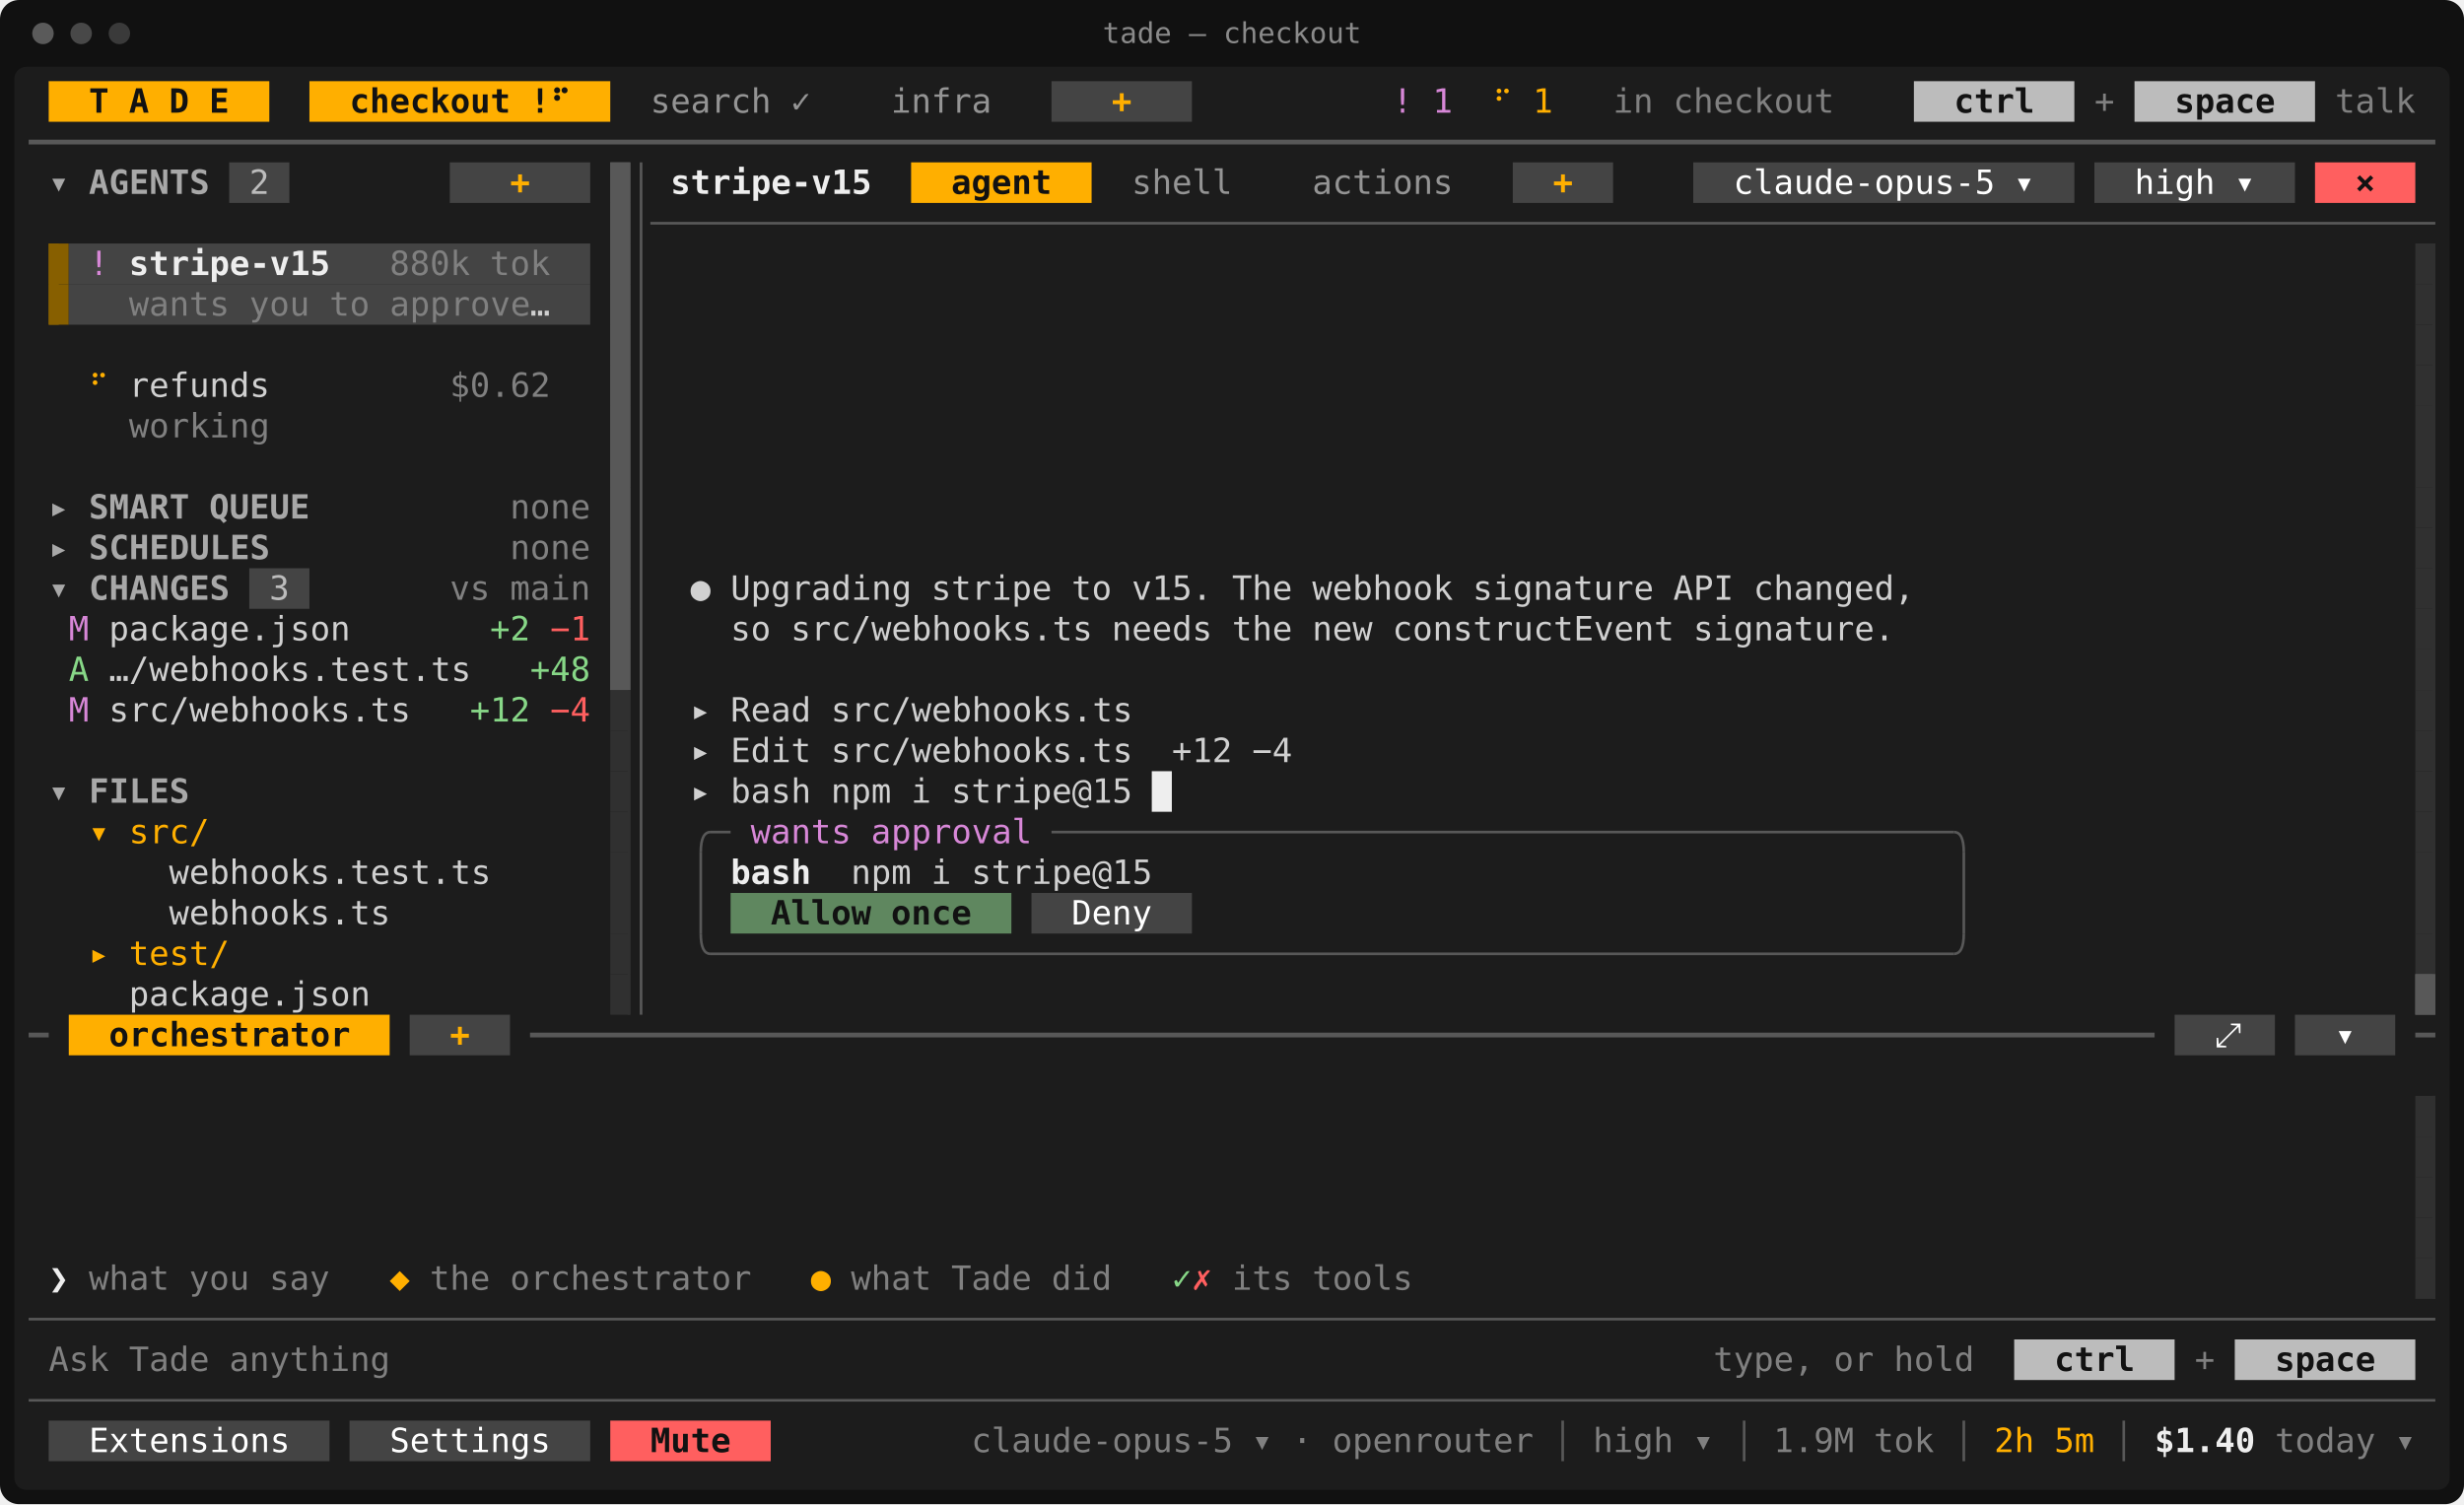
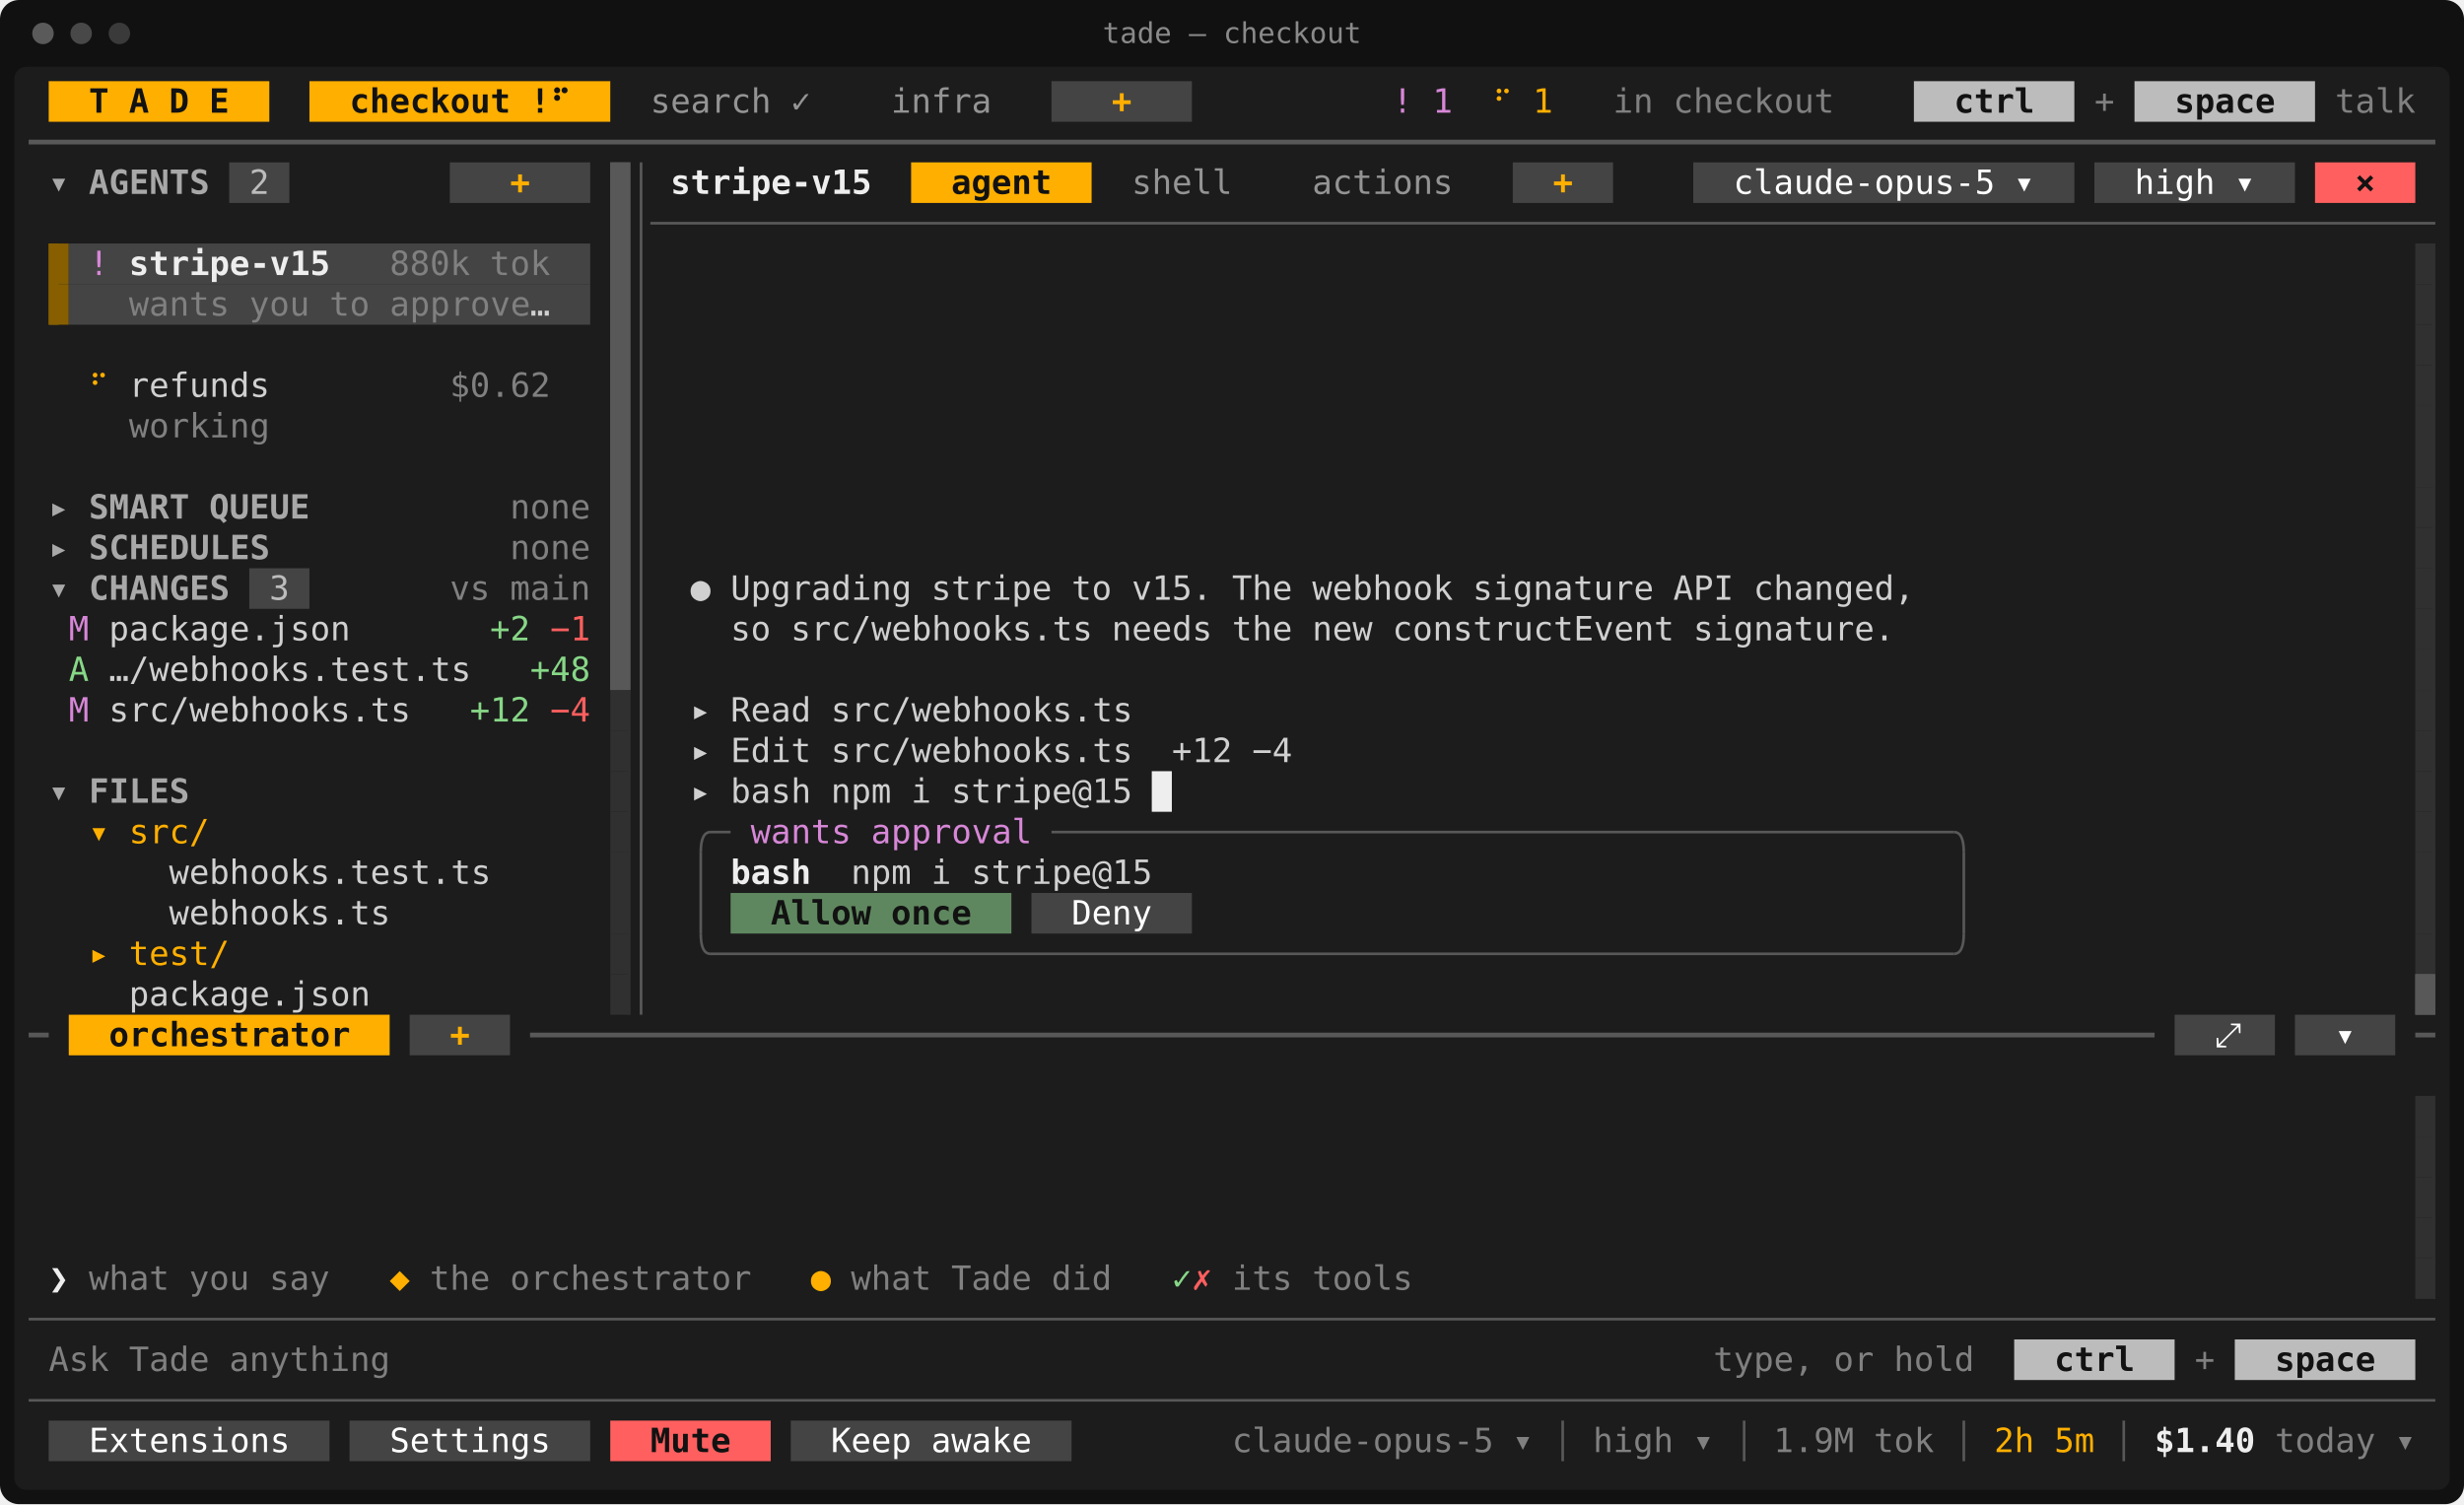
<svg xmlns="http://www.w3.org/2000/svg" viewBox="0 0 1032 630" width="1032" height="630" font-family="ui-monospace,SFMono-Regular,Menlo,Consolas,'DejaVu Sans Mono','Liberation Mono',monospace" font-size="14" role="img" aria-label="tade — checkout">
  <rect width="1032" height="630" rx="8" fill="#111111" />
  <rect x="6" y="28" width="1020" height="596" rx="5" fill="#1c1c1c" />
  <circle cx="18" cy="14" r="4.5" fill="#5a5a5a" />
  <circle cx="34" cy="14" r="4.5" fill="#484848" />
  <circle cx="50" cy="14" r="4.5" fill="#3a3a3a" />
  <text x="516" y="18" fill="#8a8a8a" font-size="12" text-anchor="middle">tade — checkout</text>
  <rect x="20.4" y="34" width="92.4" height="17" fill="#ffaf00" />
  <rect x="129.6" y="34" width="126" height="17" fill="#ffaf00" />
  <rect x="440.4" y="34" width="58.8" height="17" fill="#444444" />
  <rect x="801.6" y="34" width="67.2" height="17" fill="#bcbcbc" />
  <rect x="894" y="34" width="75.6" height="17" fill="#bcbcbc" />
  <rect x="96" y="68" width="25.2" height="17" fill="#444444" />
  <rect x="188.4" y="68" width="58.8" height="17" fill="#444444" />
  <rect x="255.6" y="68" width="8.4" height="17" fill="#585858" />
  <rect x="381.6" y="68" width="75.6" height="17" fill="#ffaf00" />
  <rect x="633.6" y="68" width="42" height="17" fill="#444444" />
  <rect x="709.2" y="68" width="159.6" height="17" fill="#444444" />
  <rect x="877.2" y="68" width="84" height="17" fill="#444444" />
  <rect x="969.6" y="68" width="42" height="17" fill="#ff5f5f" />
  <rect x="255.6" y="85" width="8.4" height="17" fill="#585858" />
  <rect x="20.4" y="102" width="8.4" height="17" fill="#875f00" />
  <rect x="28.8" y="102" width="218.4" height="17" fill="#444444" />
  <rect x="255.6" y="102" width="8.4" height="17" fill="#585858" />
  <rect x="1011.6" y="102" width="8.4" height="17" fill="#303030" />
  <rect x="20.4" y="119" width="8.4" height="17" fill="#875f00" />
  <rect x="28.8" y="119" width="218.4" height="17" fill="#444444" />
  <rect x="255.6" y="119" width="8.4" height="17" fill="#585858" />
  <rect x="1011.6" y="119" width="8.4" height="17" fill="#303030" />
  <rect x="255.6" y="136" width="8.4" height="17" fill="#585858" />
  <rect x="1011.6" y="136" width="8.4" height="17" fill="#303030" />
  <rect x="255.6" y="153" width="8.4" height="17" fill="#585858" />
  <rect x="1011.6" y="153" width="8.4" height="17" fill="#303030" />
  <rect x="255.6" y="170" width="8.4" height="17" fill="#585858" />
  <rect x="1011.6" y="170" width="8.4" height="17" fill="#303030" />
  <rect x="255.6" y="187" width="8.4" height="17" fill="#585858" />
  <rect x="1011.6" y="187" width="8.4" height="17" fill="#303030" />
  <rect x="255.6" y="204" width="8.4" height="17" fill="#585858" />
  <rect x="1011.6" y="204" width="8.4" height="17" fill="#303030" />
  <rect x="255.6" y="221" width="8.4" height="17" fill="#585858" />
  <rect x="1011.6" y="221" width="8.4" height="17" fill="#303030" />
  <rect x="104.4" y="238" width="25.2" height="17" fill="#444444" />
  <rect x="255.6" y="238" width="8.4" height="17" fill="#585858" />
  <rect x="1011.6" y="238" width="8.4" height="17" fill="#303030" />
  <rect x="255.6" y="255" width="8.4" height="17" fill="#585858" />
  <rect x="1011.6" y="255" width="8.4" height="17" fill="#303030" />
  <rect x="255.6" y="272" width="8.4" height="17" fill="#585858" />
  <rect x="1011.6" y="272" width="8.4" height="17" fill="#303030" />
  <rect x="255.6" y="289" width="8.4" height="17" fill="#303030" />
  <rect x="1011.6" y="289" width="8.4" height="17" fill="#303030" />
  <rect x="255.6" y="306" width="8.4" height="17" fill="#303030" />
  <rect x="1011.6" y="306" width="8.4" height="17" fill="#303030" />
  <rect x="255.6" y="323" width="8.4" height="17" fill="#303030" />
  <rect x="482.4" y="323" width="8.4" height="17" fill="#eeeeee" />
  <rect x="1011.6" y="323" width="8.4" height="17" fill="#303030" />
  <rect x="255.6" y="340" width="8.4" height="17" fill="#303030" />
  <rect x="1011.6" y="340" width="8.4" height="17" fill="#303030" />
  <rect x="255.6" y="357" width="8.4" height="17" fill="#303030" />
  <rect x="1011.6" y="357" width="8.4" height="17" fill="#303030" />
  <rect x="255.6" y="374" width="8.4" height="17" fill="#303030" />
  <rect x="306" y="374" width="117.6" height="17" fill="#5f875f" />
  <rect x="432" y="374" width="67.2" height="17" fill="#444444" />
  <rect x="1011.6" y="374" width="8.4" height="17" fill="#303030" />
  <rect x="255.6" y="391" width="8.4" height="17" fill="#303030" />
  <rect x="1011.6" y="391" width="8.4" height="17" fill="#303030" />
  <rect x="255.6" y="408" width="8.4" height="17" fill="#303030" />
  <rect x="1011.6" y="408" width="8.4" height="17" fill="#585858" />
  <rect x="28.8" y="425" width="134.4" height="17" fill="#ffaf00" />
  <rect x="171.6" y="425" width="42" height="17" fill="#444444" />
  <rect x="910.8" y="425" width="42" height="17" fill="#444444" />
  <rect x="961.2" y="425" width="42" height="17" fill="#444444" />
  <rect x="1011.6" y="459" width="8.4" height="17" fill="#303030" />
  <rect x="1011.6" y="476" width="8.4" height="17" fill="#303030" />
  <rect x="1011.6" y="493" width="8.4" height="17" fill="#303030" />
  <rect x="1011.6" y="510" width="8.4" height="17" fill="#303030" />
  <rect x="1011.6" y="527" width="8.4" height="17" fill="#303030" />
  <rect x="843.6" y="561" width="67.2" height="17" fill="#bcbcbc" />
  <rect x="936" y="561" width="75.6" height="17" fill="#bcbcbc" />
  <rect x="20.4" y="595" width="117.6" height="17" fill="#444444" />
  <rect x="146.4" y="595" width="100.8" height="17" fill="#444444" />
  <rect x="255.6" y="595" width="67.2" height="17" fill="#ff5f5f" />
+   <rect x="331.2" y="595" width="117.6" height="17" fill="#444444" />
  <rect x="255.6" y="68" width="8.4" height="221" fill="#585858" />
  <rect x="20.4" y="102" width="4.2" height="34" fill="#875f00" />
  <rect x="1018.95" y="102" width="1.05" height="306" fill="#303030" />
  <rect x="262.95" y="289" width="1.05" height="136" fill="#303030" />
  <rect x="1011.6" y="408" width="8.4" height="17" fill="#585858" />
  <rect x="1018.95" y="459" width="1.05" height="85" fill="#303030" />
  <line x1="12" y1="59.5" x2="1020" y2="59.5" stroke="#585858" stroke-width="2" />
  <line x1="268.5" y1="68" x2="268.5" y2="425" stroke="#585858" stroke-width="1.1" />
  <line x1="272.4" y1="93.5" x2="1020" y2="93.5" stroke="#585858" stroke-width="1.1" />
  <path d="M293.5 357Q293.5 348.5 297.6 348.5" fill="none" stroke="#585858" stroke-width="1.1" />
  <line x1="297.6" y1="348.5" x2="306" y2="348.5" stroke="#585858" stroke-width="1.1" />
  <line x1="440.4" y1="348.5" x2="818.4" y2="348.5" stroke="#585858" stroke-width="1.1" />
  <path d="M822.5 357Q822.5 348.5 818.4 348.5" fill="none" stroke="#585858" stroke-width="1.1" />
  <line x1="293.5" y1="357" x2="293.5" y2="391" stroke="#585858" stroke-width="1.1" />
  <line x1="822.5" y1="357" x2="822.5" y2="391" stroke="#585858" stroke-width="1.1" />
  <path d="M293.5 391Q293.5 399.5 297.6 399.5" fill="none" stroke="#585858" stroke-width="1.1" />
  <line x1="297.6" y1="399.5" x2="818.4" y2="399.5" stroke="#585858" stroke-width="1.1" />
  <path d="M822.5 391Q822.5 399.5 818.4 399.5" fill="none" stroke="#585858" stroke-width="1.1" />
  <line x1="12" y1="433.5" x2="20.4" y2="433.5" stroke="#585858" stroke-width="2" />
  <line x1="222" y1="433.5" x2="902.4" y2="433.5" stroke="#585858" stroke-width="2" />
  <line x1="1011.6" y1="433.5" x2="1020" y2="433.5" stroke="#585858" stroke-width="2" />
  <line x1="12" y1="552.5" x2="1020" y2="552.5" stroke="#585858" stroke-width="1.1" />
  <line x1="12" y1="586.5" x2="1020" y2="586.5" stroke="#585858" stroke-width="1.1" />
  <line x1="654.5" y1="595" x2="654.5" y2="612" stroke="#585858" stroke-width="1.1" />
  <line x1="730.5" y1="595" x2="730.5" y2="612" stroke="#585858" stroke-width="1.1" />
  <line x1="822.5" y1="595" x2="822.5" y2="612" stroke="#585858" stroke-width="1.1" />
  <line x1="889.5" y1="595" x2="889.5" y2="612" stroke="#585858" stroke-width="1.1" />
  <text x="37.2" y="47.2" textLength="8.4" lengthAdjust="spacingAndGlyphs" fill="#121212" font-weight="700">T</text>
  <text x="54" y="47.2" textLength="8.4" lengthAdjust="spacingAndGlyphs" fill="#121212" font-weight="700">A</text>
  <text x="70.8" y="47.2" textLength="8.4" lengthAdjust="spacingAndGlyphs" fill="#121212" font-weight="700">D</text>
  <text x="87.6" y="47.2" textLength="8.4" lengthAdjust="spacingAndGlyphs" fill="#121212" font-weight="700">E</text>
  <text x="146.4" y="47.2" textLength="67.2" lengthAdjust="spacingAndGlyphs" fill="#121212" font-weight="700">checkout</text>
  <text x="222" y="47.2" textLength="16.8" lengthAdjust="spacingAndGlyphs" fill="#121212" font-weight="700">!⠋</text>
  <text x="272.4" y="47.2" textLength="50.4" lengthAdjust="spacingAndGlyphs" fill="#949494">search</text>
  <text x="331.2" y="47.2" textLength="8.4" lengthAdjust="spacingAndGlyphs" fill="#949494">✓</text>
  <text x="373.2" y="47.2" textLength="42" lengthAdjust="spacingAndGlyphs" fill="#949494">infra</text>
  <text x="465.6" y="47.2" textLength="8.4" lengthAdjust="spacingAndGlyphs" fill="#ffaf00" font-weight="700">+</text>
  <text x="583.2" y="47.2" textLength="8.4" lengthAdjust="spacingAndGlyphs" fill="#d787d7">!</text>
  <text x="600" y="47.2" textLength="8.4" lengthAdjust="spacingAndGlyphs" fill="#d787d7">1</text>
  <text x="625.2" y="47.2" textLength="8.4" lengthAdjust="spacingAndGlyphs" fill="#ffaf00">⠋</text>
  <text x="642" y="47.2" textLength="8.4" lengthAdjust="spacingAndGlyphs" fill="#ffaf00">1</text>
  <text x="675.6" y="47.2" textLength="16.8" lengthAdjust="spacingAndGlyphs" fill="#808080">in</text>
  <text x="700.8" y="47.2" textLength="67.2" lengthAdjust="spacingAndGlyphs" fill="#808080">checkout</text>
  <text x="818.4" y="47.2" textLength="33.6" lengthAdjust="spacingAndGlyphs" fill="#121212" font-weight="700">ctrl</text>
  <text x="877.2" y="47.2" textLength="8.4" lengthAdjust="spacingAndGlyphs" fill="#808080">+</text>
  <text x="910.8" y="47.2" textLength="42" lengthAdjust="spacingAndGlyphs" fill="#121212" font-weight="700">space</text>
  <text x="978" y="47.2" textLength="33.6" lengthAdjust="spacingAndGlyphs" fill="#808080">talk</text>
  <text x="20.4" y="81.2" textLength="8.4" lengthAdjust="spacingAndGlyphs" fill="#a8a8a8" font-weight="700">▾</text>
  <text x="37.2" y="81.2" textLength="50.4" lengthAdjust="spacingAndGlyphs" fill="#a8a8a8" font-weight="700">AGENTS</text>
  <text x="104.4" y="81.2" textLength="8.4" lengthAdjust="spacingAndGlyphs" fill="#bcbcbc">2</text>
  <text x="213.6" y="81.2" textLength="8.4" lengthAdjust="spacingAndGlyphs" fill="#ffaf00" font-weight="700">+</text>
  <text x="280.8" y="81.2" textLength="84" lengthAdjust="spacingAndGlyphs" fill="#eeeeee" font-weight="700">stripe-v15</text>
  <text x="398.4" y="81.2" textLength="42" lengthAdjust="spacingAndGlyphs" fill="#121212" font-weight="700">agent</text>
  <text x="474" y="81.2" textLength="42" lengthAdjust="spacingAndGlyphs" fill="#949494">shell</text>
  <text x="549.6" y="81.2" textLength="58.8" lengthAdjust="spacingAndGlyphs" fill="#949494">actions</text>
  <text x="650.4" y="81.2" textLength="8.4" lengthAdjust="spacingAndGlyphs" fill="#ffaf00" font-weight="700">+</text>
  <text x="726" y="81.2" textLength="109.2" lengthAdjust="spacingAndGlyphs" fill="#ffffff">claude-opus-5</text>
  <text x="843.6" y="81.2" textLength="8.4" lengthAdjust="spacingAndGlyphs" fill="#ffffff">▾</text>
  <text x="894" y="81.2" textLength="33.6" lengthAdjust="spacingAndGlyphs" fill="#ffffff">high</text>
  <text x="936" y="81.2" textLength="8.4" lengthAdjust="spacingAndGlyphs" fill="#ffffff">▾</text>
  <text x="986.4" y="81.2" textLength="8.4" lengthAdjust="spacingAndGlyphs" fill="#121212" font-weight="700">×</text>
  <text x="37.2" y="115.2" textLength="8.4" lengthAdjust="spacingAndGlyphs" fill="#d787d7">!</text>
  <text x="54" y="115.2" textLength="84" lengthAdjust="spacingAndGlyphs" fill="#eeeeee" font-weight="700">stripe-v15</text>
  <text x="163.2" y="115.2" textLength="33.6" lengthAdjust="spacingAndGlyphs" fill="#808080">880k</text>
  <text x="205.2" y="115.2" textLength="25.2" lengthAdjust="spacingAndGlyphs" fill="#808080">tok</text>
  <text x="54" y="132.2" textLength="42" lengthAdjust="spacingAndGlyphs" fill="#808080">wants</text>
  <text x="104.4" y="132.2" textLength="25.2" lengthAdjust="spacingAndGlyphs" fill="#808080">you</text>
  <text x="138" y="132.2" textLength="16.8" lengthAdjust="spacingAndGlyphs" fill="#808080">to</text>
  <text x="163.2" y="132.2" textLength="58.8" lengthAdjust="spacingAndGlyphs" fill="#808080">approve</text>
  <text x="222" y="132.2" textLength="8.4" lengthAdjust="spacingAndGlyphs" fill="#d0d0d0">…</text>
  <text x="37.2" y="166.2" textLength="8.4" lengthAdjust="spacingAndGlyphs" fill="#ffaf00">⠋</text>
  <text x="54" y="166.2" textLength="58.8" lengthAdjust="spacingAndGlyphs" fill="#d0d0d0">refunds</text>
  <text x="188.4" y="166.2" textLength="42" lengthAdjust="spacingAndGlyphs" fill="#808080">$0.62</text>
  <text x="54" y="183.2" textLength="58.8" lengthAdjust="spacingAndGlyphs" fill="#808080">working</text>
  <text x="20.4" y="217.2" textLength="8.4" lengthAdjust="spacingAndGlyphs" fill="#a8a8a8" font-weight="700">▸</text>
  <text x="37.2" y="217.2" textLength="42" lengthAdjust="spacingAndGlyphs" fill="#a8a8a8" font-weight="700">SMART</text>
  <text x="87.6" y="217.2" textLength="42" lengthAdjust="spacingAndGlyphs" fill="#a8a8a8" font-weight="700">QUEUE</text>
  <text x="213.6" y="217.2" textLength="33.6" lengthAdjust="spacingAndGlyphs" fill="#808080">none</text>
  <text x="20.4" y="234.2" textLength="8.4" lengthAdjust="spacingAndGlyphs" fill="#a8a8a8" font-weight="700">▸</text>
  <text x="37.2" y="234.2" textLength="75.6" lengthAdjust="spacingAndGlyphs" fill="#a8a8a8" font-weight="700">SCHEDULES</text>
  <text x="213.6" y="234.2" textLength="33.6" lengthAdjust="spacingAndGlyphs" fill="#808080">none</text>
  <text x="20.4" y="251.2" textLength="8.4" lengthAdjust="spacingAndGlyphs" fill="#a8a8a8" font-weight="700">▾</text>
  <text x="37.2" y="251.2" textLength="58.8" lengthAdjust="spacingAndGlyphs" fill="#a8a8a8" font-weight="700">CHANGES</text>
  <text x="112.8" y="251.2" textLength="8.4" lengthAdjust="spacingAndGlyphs" fill="#bcbcbc">3</text>
  <text x="188.4" y="251.2" textLength="16.8" lengthAdjust="spacingAndGlyphs" fill="#808080">vs</text>
  <text x="213.6" y="251.2" textLength="33.6" lengthAdjust="spacingAndGlyphs" fill="#808080">main</text>
  <text x="289.2" y="251.2" textLength="8.4" lengthAdjust="spacingAndGlyphs" fill="#d0d0d0">●</text>
  <text x="306" y="251.2" textLength="75.6" lengthAdjust="spacingAndGlyphs" fill="#d0d0d0">Upgrading</text>
  <text x="390" y="251.2" textLength="50.4" lengthAdjust="spacingAndGlyphs" fill="#d0d0d0">stripe</text>
  <text x="448.8" y="251.2" textLength="16.8" lengthAdjust="spacingAndGlyphs" fill="#d0d0d0">to</text>
  <text x="474" y="251.2" textLength="33.6" lengthAdjust="spacingAndGlyphs" fill="#d0d0d0">v15.</text>
  <text x="516" y="251.2" textLength="25.2" lengthAdjust="spacingAndGlyphs" fill="#d0d0d0">The</text>
  <text x="549.6" y="251.2" textLength="58.8" lengthAdjust="spacingAndGlyphs" fill="#d0d0d0">webhook</text>
  <text x="616.8" y="251.2" textLength="75.6" lengthAdjust="spacingAndGlyphs" fill="#d0d0d0">signature</text>
  <text x="700.8" y="251.2" textLength="25.2" lengthAdjust="spacingAndGlyphs" fill="#d0d0d0">API</text>
  <text x="734.4" y="251.2" textLength="67.2" lengthAdjust="spacingAndGlyphs" fill="#d0d0d0">changed,</text>
  <text x="28.8" y="268.2" textLength="8.4" lengthAdjust="spacingAndGlyphs" fill="#d787d7">M</text>
  <text x="45.6" y="268.2" textLength="100.8" lengthAdjust="spacingAndGlyphs" fill="#d0d0d0">package.json</text>
  <text x="205.2" y="268.2" textLength="16.8" lengthAdjust="spacingAndGlyphs" fill="#87d787">+2</text>
  <text x="230.4" y="268.2" textLength="16.8" lengthAdjust="spacingAndGlyphs" fill="#ff5f5f">−1</text>
  <text x="306" y="268.2" textLength="16.8" lengthAdjust="spacingAndGlyphs" fill="#d0d0d0">so</text>
  <text x="331.2" y="268.2" textLength="126" lengthAdjust="spacingAndGlyphs" fill="#d0d0d0">src/webhooks.ts</text>
  <text x="465.6" y="268.2" textLength="42" lengthAdjust="spacingAndGlyphs" fill="#d0d0d0">needs</text>
  <text x="516" y="268.2" textLength="25.2" lengthAdjust="spacingAndGlyphs" fill="#d0d0d0">the</text>
  <text x="549.6" y="268.2" textLength="25.2" lengthAdjust="spacingAndGlyphs" fill="#d0d0d0">new</text>
  <text x="583.2" y="268.2" textLength="117.6" lengthAdjust="spacingAndGlyphs" fill="#d0d0d0">constructEvent</text>
  <text x="709.2" y="268.2" textLength="84" lengthAdjust="spacingAndGlyphs" fill="#d0d0d0">signature.</text>
  <text x="28.8" y="285.2" textLength="8.4" lengthAdjust="spacingAndGlyphs" fill="#87d787">A</text>
  <text x="45.6" y="285.2" textLength="151.2" lengthAdjust="spacingAndGlyphs" fill="#d0d0d0">…/webhooks.test.ts</text>
  <text x="222" y="285.2" textLength="25.2" lengthAdjust="spacingAndGlyphs" fill="#87d787">+48</text>
  <text x="28.8" y="302.2" textLength="8.4" lengthAdjust="spacingAndGlyphs" fill="#d787d7">M</text>
  <text x="45.6" y="302.2" textLength="126" lengthAdjust="spacingAndGlyphs" fill="#d0d0d0">src/webhooks.ts</text>
  <text x="196.8" y="302.2" textLength="25.2" lengthAdjust="spacingAndGlyphs" fill="#87d787">+12</text>
  <text x="230.4" y="302.2" textLength="16.8" lengthAdjust="spacingAndGlyphs" fill="#ff5f5f">−4</text>
  <text x="289.2" y="302.2" textLength="8.4" lengthAdjust="spacingAndGlyphs" fill="#d0d0d0">▸</text>
  <text x="306" y="302.2" textLength="33.6" lengthAdjust="spacingAndGlyphs" fill="#d0d0d0">Read</text>
  <text x="348" y="302.2" textLength="126" lengthAdjust="spacingAndGlyphs" fill="#d0d0d0">src/webhooks.ts</text>
  <text x="289.2" y="319.2" textLength="8.4" lengthAdjust="spacingAndGlyphs" fill="#d0d0d0">▸</text>
  <text x="306" y="319.2" textLength="33.6" lengthAdjust="spacingAndGlyphs" fill="#d0d0d0">Edit</text>
  <text x="348" y="319.2" textLength="126" lengthAdjust="spacingAndGlyphs" fill="#d0d0d0">src/webhooks.ts</text>
  <text x="490.8" y="319.2" textLength="25.2" lengthAdjust="spacingAndGlyphs" fill="#d0d0d0">+12</text>
  <text x="524.4" y="319.2" textLength="16.8" lengthAdjust="spacingAndGlyphs" fill="#d0d0d0">−4</text>
  <text x="20.4" y="336.2" textLength="8.4" lengthAdjust="spacingAndGlyphs" fill="#a8a8a8" font-weight="700">▾</text>
  <text x="37.2" y="336.2" textLength="42" lengthAdjust="spacingAndGlyphs" fill="#a8a8a8" font-weight="700">FILES</text>
  <text x="289.2" y="336.2" textLength="8.4" lengthAdjust="spacingAndGlyphs" fill="#d0d0d0">▸</text>
  <text x="306" y="336.2" textLength="33.6" lengthAdjust="spacingAndGlyphs" fill="#d0d0d0">bash</text>
  <text x="348" y="336.2" textLength="25.2" lengthAdjust="spacingAndGlyphs" fill="#d0d0d0">npm</text>
  <text x="381.6" y="336.2" textLength="8.4" lengthAdjust="spacingAndGlyphs" fill="#d0d0d0">i</text>
  <text x="398.4" y="336.2" textLength="75.6" lengthAdjust="spacingAndGlyphs" fill="#d0d0d0">stripe@15</text>
  <text x="37.2" y="353.2" textLength="8.4" lengthAdjust="spacingAndGlyphs" fill="#ffaf00">▾</text>
  <text x="54" y="353.2" textLength="33.6" lengthAdjust="spacingAndGlyphs" fill="#ffaf00">src/</text>
  <text x="314.4" y="353.2" textLength="42" lengthAdjust="spacingAndGlyphs" fill="#d787d7">wants</text>
  <text x="364.8" y="353.2" textLength="67.2" lengthAdjust="spacingAndGlyphs" fill="#d787d7">approval</text>
  <text x="70.8" y="370.2" textLength="134.4" lengthAdjust="spacingAndGlyphs" fill="#d0d0d0">webhooks.test.ts</text>
  <text x="306" y="370.2" textLength="33.6" lengthAdjust="spacingAndGlyphs" fill="#eeeeee" font-weight="700">bash</text>
  <text x="356.4" y="370.2" textLength="25.2" lengthAdjust="spacingAndGlyphs" fill="#d0d0d0">npm</text>
  <text x="390" y="370.2" textLength="8.4" lengthAdjust="spacingAndGlyphs" fill="#d0d0d0">i</text>
  <text x="406.8" y="370.2" textLength="75.6" lengthAdjust="spacingAndGlyphs" fill="#d0d0d0">stripe@15</text>
  <text x="70.8" y="387.2" textLength="92.4" lengthAdjust="spacingAndGlyphs" fill="#d0d0d0">webhooks.ts</text>
  <text x="322.8" y="387.2" textLength="42" lengthAdjust="spacingAndGlyphs" fill="#121212" font-weight="700">Allow</text>
  <text x="373.2" y="387.2" textLength="33.6" lengthAdjust="spacingAndGlyphs" fill="#121212" font-weight="700">once</text>
  <text x="448.8" y="387.2" textLength="33.6" lengthAdjust="spacingAndGlyphs" fill="#ffffff">Deny</text>
  <text x="37.2" y="404.2" textLength="8.4" lengthAdjust="spacingAndGlyphs" fill="#ffaf00">▸</text>
  <text x="54" y="404.2" textLength="42" lengthAdjust="spacingAndGlyphs" fill="#ffaf00">test/</text>
  <text x="54" y="421.2" textLength="100.8" lengthAdjust="spacingAndGlyphs" fill="#d0d0d0">package.json</text>
  <text x="45.6" y="438.2" textLength="100.8" lengthAdjust="spacingAndGlyphs" fill="#121212" font-weight="700">orchestrator</text>
  <text x="188.4" y="438.2" textLength="8.4" lengthAdjust="spacingAndGlyphs" fill="#ffaf00" font-weight="700">+</text>
  <text x="927.6" y="438.2" textLength="8.4" lengthAdjust="spacingAndGlyphs" fill="#ffffff">⤢</text>
  <text x="978" y="438.2" textLength="8.4" lengthAdjust="spacingAndGlyphs" fill="#ffffff">▾</text>
  <text x="20.4" y="540.2" textLength="8.4" lengthAdjust="spacingAndGlyphs" fill="#eeeeee" font-weight="700">❯</text>
  <text x="37.2" y="540.2" textLength="33.6" lengthAdjust="spacingAndGlyphs" fill="#808080">what</text>
  <text x="79.2" y="540.2" textLength="25.2" lengthAdjust="spacingAndGlyphs" fill="#808080">you</text>
  <text x="112.8" y="540.2" textLength="25.2" lengthAdjust="spacingAndGlyphs" fill="#808080">say</text>
  <text x="163.2" y="540.2" textLength="8.4" lengthAdjust="spacingAndGlyphs" fill="#ffaf00" font-weight="700">◆</text>
  <text x="180" y="540.2" textLength="25.2" lengthAdjust="spacingAndGlyphs" fill="#808080">the</text>
  <text x="213.6" y="540.2" textLength="100.8" lengthAdjust="spacingAndGlyphs" fill="#808080">orchestrator</text>
  <text x="339.6" y="540.2" textLength="8.4" lengthAdjust="spacingAndGlyphs" fill="#ffaf00">●</text>
  <text x="356.4" y="540.2" textLength="33.6" lengthAdjust="spacingAndGlyphs" fill="#808080">what</text>
  <text x="398.4" y="540.2" textLength="33.6" lengthAdjust="spacingAndGlyphs" fill="#808080">Tade</text>
  <text x="440.4" y="540.2" textLength="25.2" lengthAdjust="spacingAndGlyphs" fill="#808080">did</text>
  <text x="490.8" y="540.2" textLength="8.4" lengthAdjust="spacingAndGlyphs" fill="#87d787">✓</text>
  <text x="499.2" y="540.2" textLength="8.4" lengthAdjust="spacingAndGlyphs" fill="#ff5f5f">✗</text>
  <text x="516" y="540.2" textLength="25.2" lengthAdjust="spacingAndGlyphs" fill="#808080">its</text>
  <text x="549.6" y="540.2" textLength="42" lengthAdjust="spacingAndGlyphs" fill="#808080">tools</text>
  <text x="20.4" y="574.2" textLength="25.2" lengthAdjust="spacingAndGlyphs" fill="#808080">Ask</text>
  <text x="54" y="574.2" textLength="33.6" lengthAdjust="spacingAndGlyphs" fill="#808080">Tade</text>
  <text x="96" y="574.2" textLength="67.2" lengthAdjust="spacingAndGlyphs" fill="#808080">anything</text>
  <text x="717.6" y="574.2" textLength="42" lengthAdjust="spacingAndGlyphs" fill="#808080">type,</text>
  <text x="768" y="574.2" textLength="16.8" lengthAdjust="spacingAndGlyphs" fill="#808080">or</text>
  <text x="793.2" y="574.2" textLength="33.6" lengthAdjust="spacingAndGlyphs" fill="#808080">hold</text>
  <text x="860.4" y="574.2" textLength="33.6" lengthAdjust="spacingAndGlyphs" fill="#121212" font-weight="700">ctrl</text>
  <text x="919.2" y="574.2" textLength="8.4" lengthAdjust="spacingAndGlyphs" fill="#808080">+</text>
  <text x="952.8" y="574.2" textLength="42" lengthAdjust="spacingAndGlyphs" fill="#121212" font-weight="700">space</text>
  <text x="37.2" y="608.2" textLength="84" lengthAdjust="spacingAndGlyphs" fill="#ffffff">Extensions</text>
  <text x="163.2" y="608.2" textLength="67.2" lengthAdjust="spacingAndGlyphs" fill="#ffffff">Settings</text>
  <text x="272.4" y="608.2" textLength="33.6" lengthAdjust="spacingAndGlyphs" fill="#121212" font-weight="700">Mute</text>
-   <text x="406.8" y="608.2" textLength="109.2" lengthAdjust="spacingAndGlyphs" fill="#808080">claude-opus-5</text>
-   <text x="524.4" y="608.2" textLength="8.4" lengthAdjust="spacingAndGlyphs" fill="#808080">▾</text>
-   <text x="541.2" y="608.2" textLength="8.4" lengthAdjust="spacingAndGlyphs" fill="#808080">·</text>
-   <text x="558" y="608.2" textLength="84" lengthAdjust="spacingAndGlyphs" fill="#808080">openrouter</text>
+   <text x="348" y="608.2" textLength="33.6" lengthAdjust="spacingAndGlyphs" fill="#ffffff">Keep</text>
+   <text x="390" y="608.2" textLength="42" lengthAdjust="spacingAndGlyphs" fill="#ffffff">awake</text>
+   <text x="516" y="608.2" textLength="109.2" lengthAdjust="spacingAndGlyphs" fill="#808080">claude-opus-5</text>
+   <text x="633.6" y="608.2" textLength="8.4" lengthAdjust="spacingAndGlyphs" fill="#808080">▾</text>
  <text x="667.2" y="608.2" textLength="33.6" lengthAdjust="spacingAndGlyphs" fill="#808080">high</text>
  <text x="709.2" y="608.2" textLength="8.4" lengthAdjust="spacingAndGlyphs" fill="#808080">▾</text>
  <text x="742.8" y="608.2" textLength="33.6" lengthAdjust="spacingAndGlyphs" fill="#808080">1.9M</text>
  <text x="784.8" y="608.2" textLength="25.2" lengthAdjust="spacingAndGlyphs" fill="#808080">tok</text>
  <text x="835.2" y="608.2" textLength="16.8" lengthAdjust="spacingAndGlyphs" fill="#ffaf00">2h</text>
  <text x="860.4" y="608.2" textLength="16.8" lengthAdjust="spacingAndGlyphs" fill="#ffaf00">5m</text>
  <text x="902.4" y="608.2" textLength="42" lengthAdjust="spacingAndGlyphs" fill="#eeeeee" font-weight="700">$1.40</text>
  <text x="952.8" y="608.2" textLength="42" lengthAdjust="spacingAndGlyphs" fill="#808080">today</text>
  <text x="1003.2" y="608.2" textLength="8.4" lengthAdjust="spacingAndGlyphs" fill="#808080">▾</text>
</svg>
